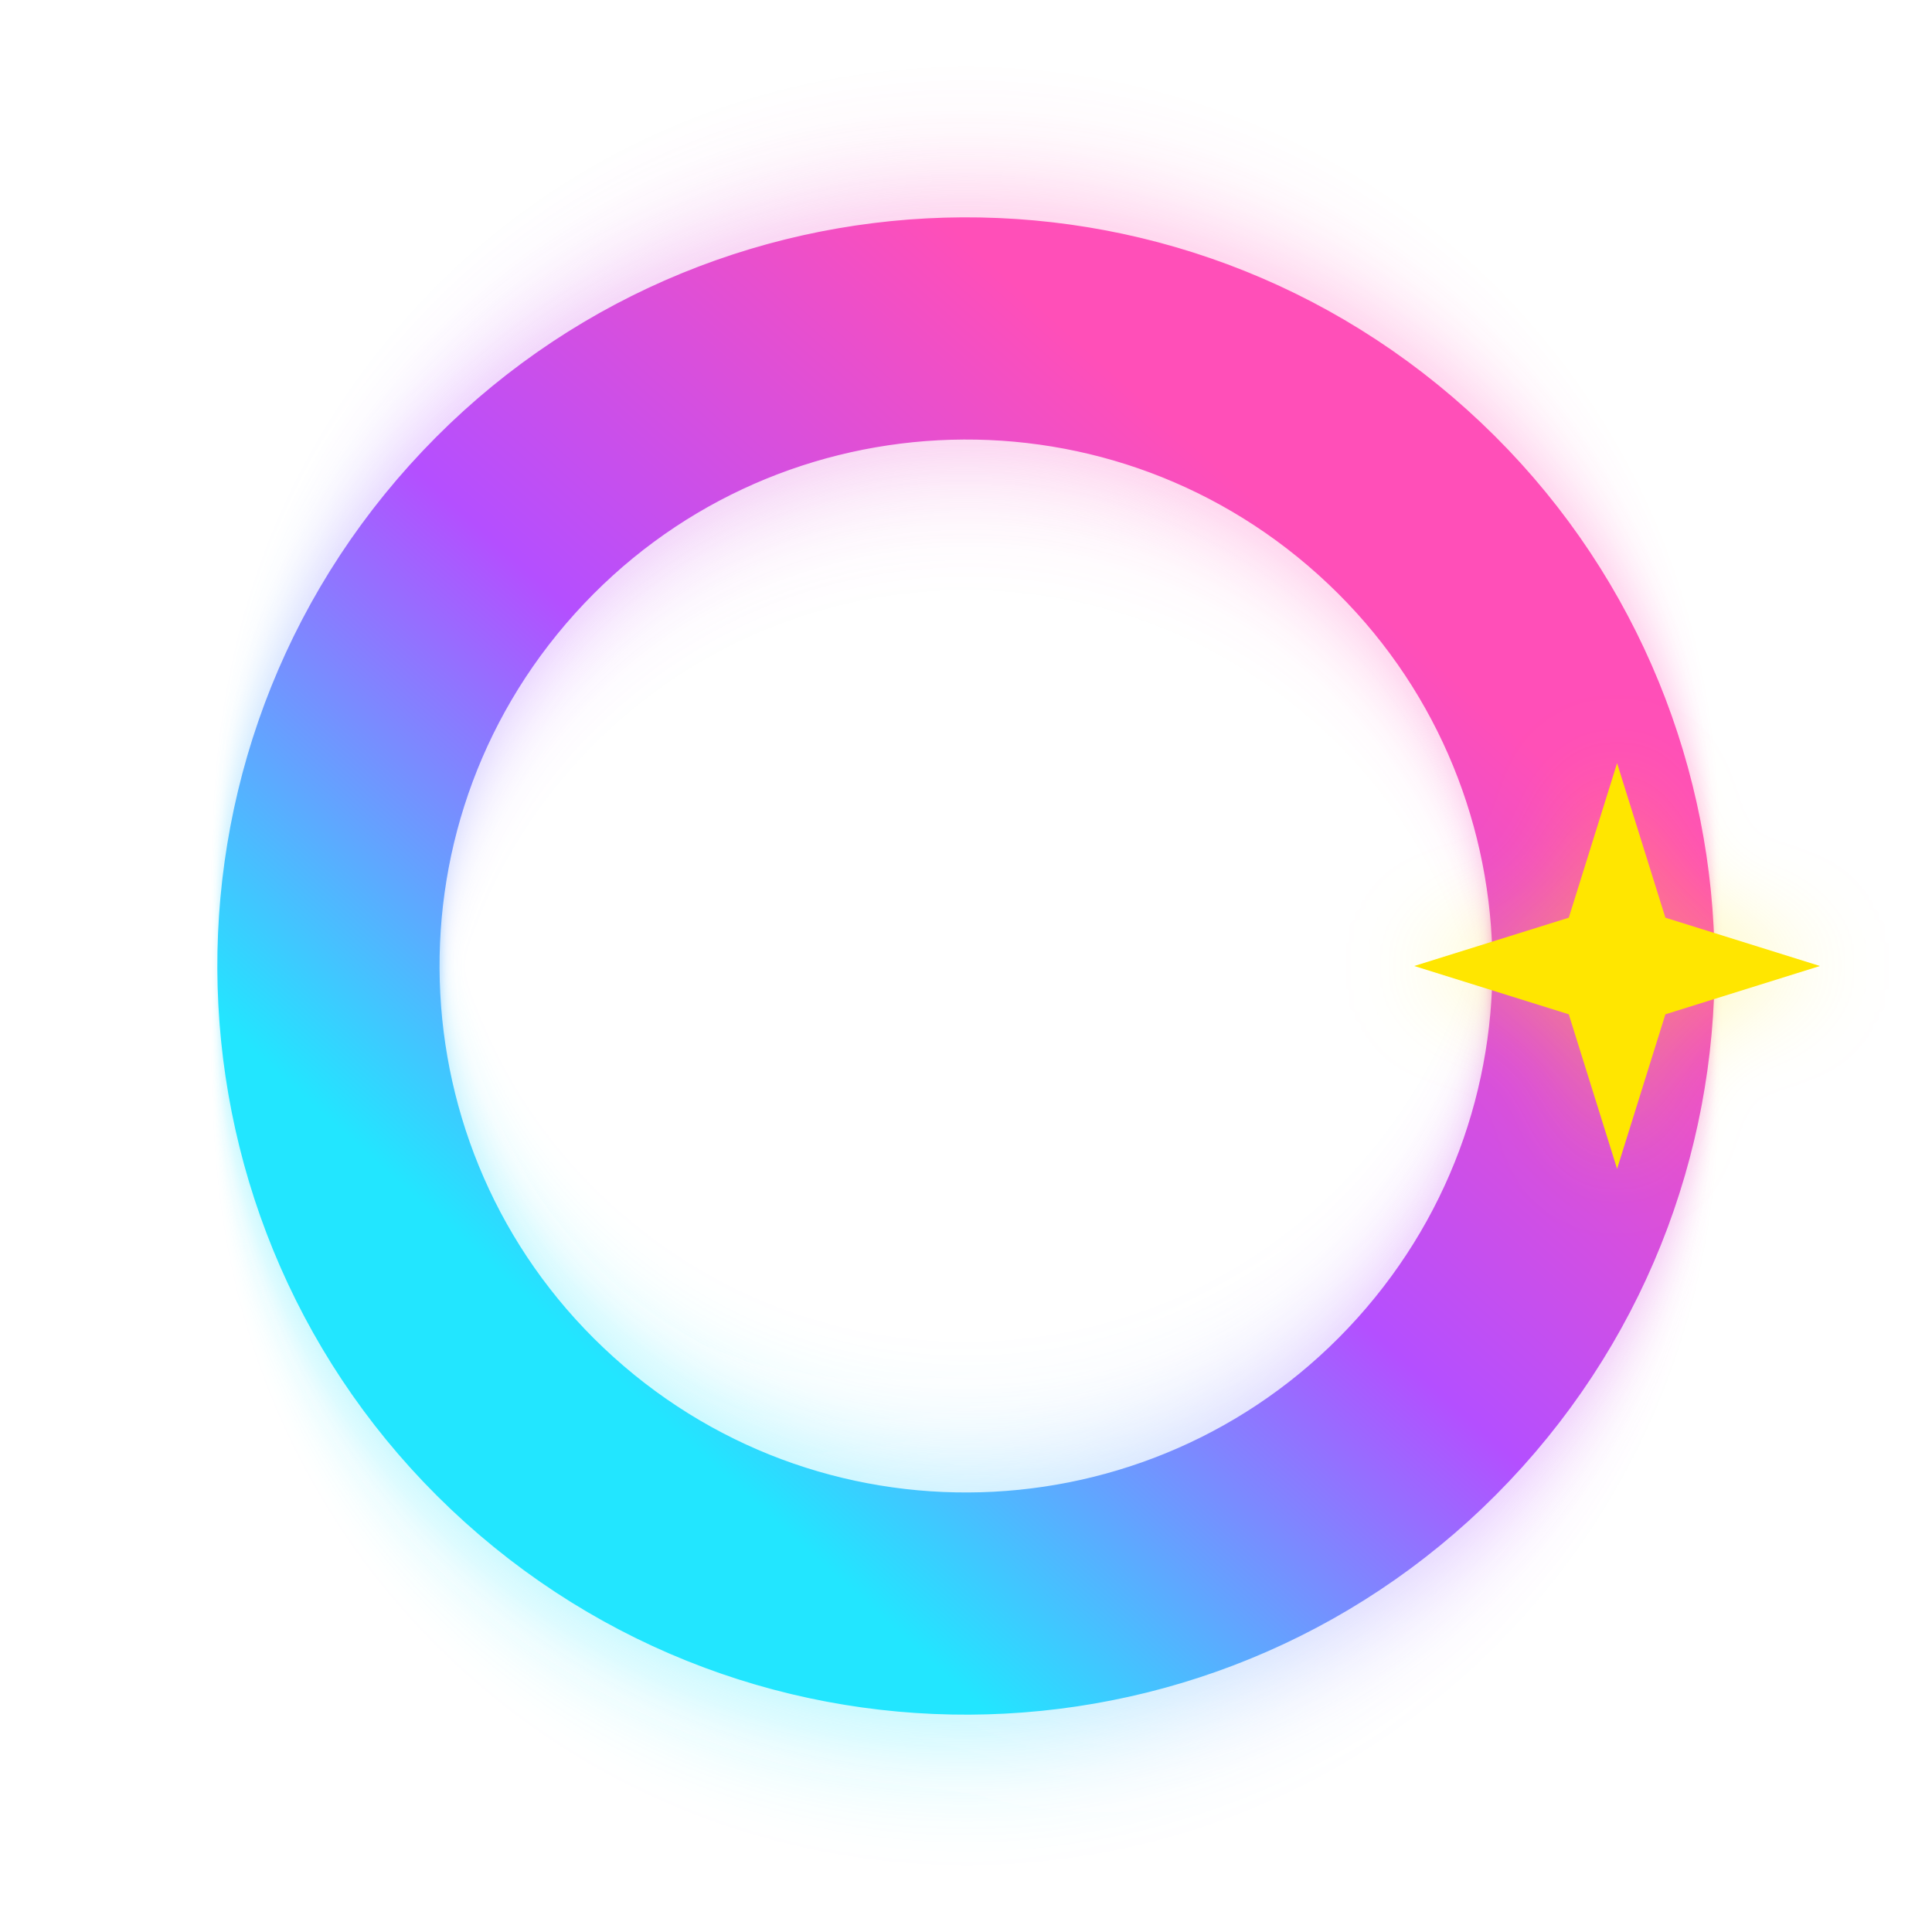
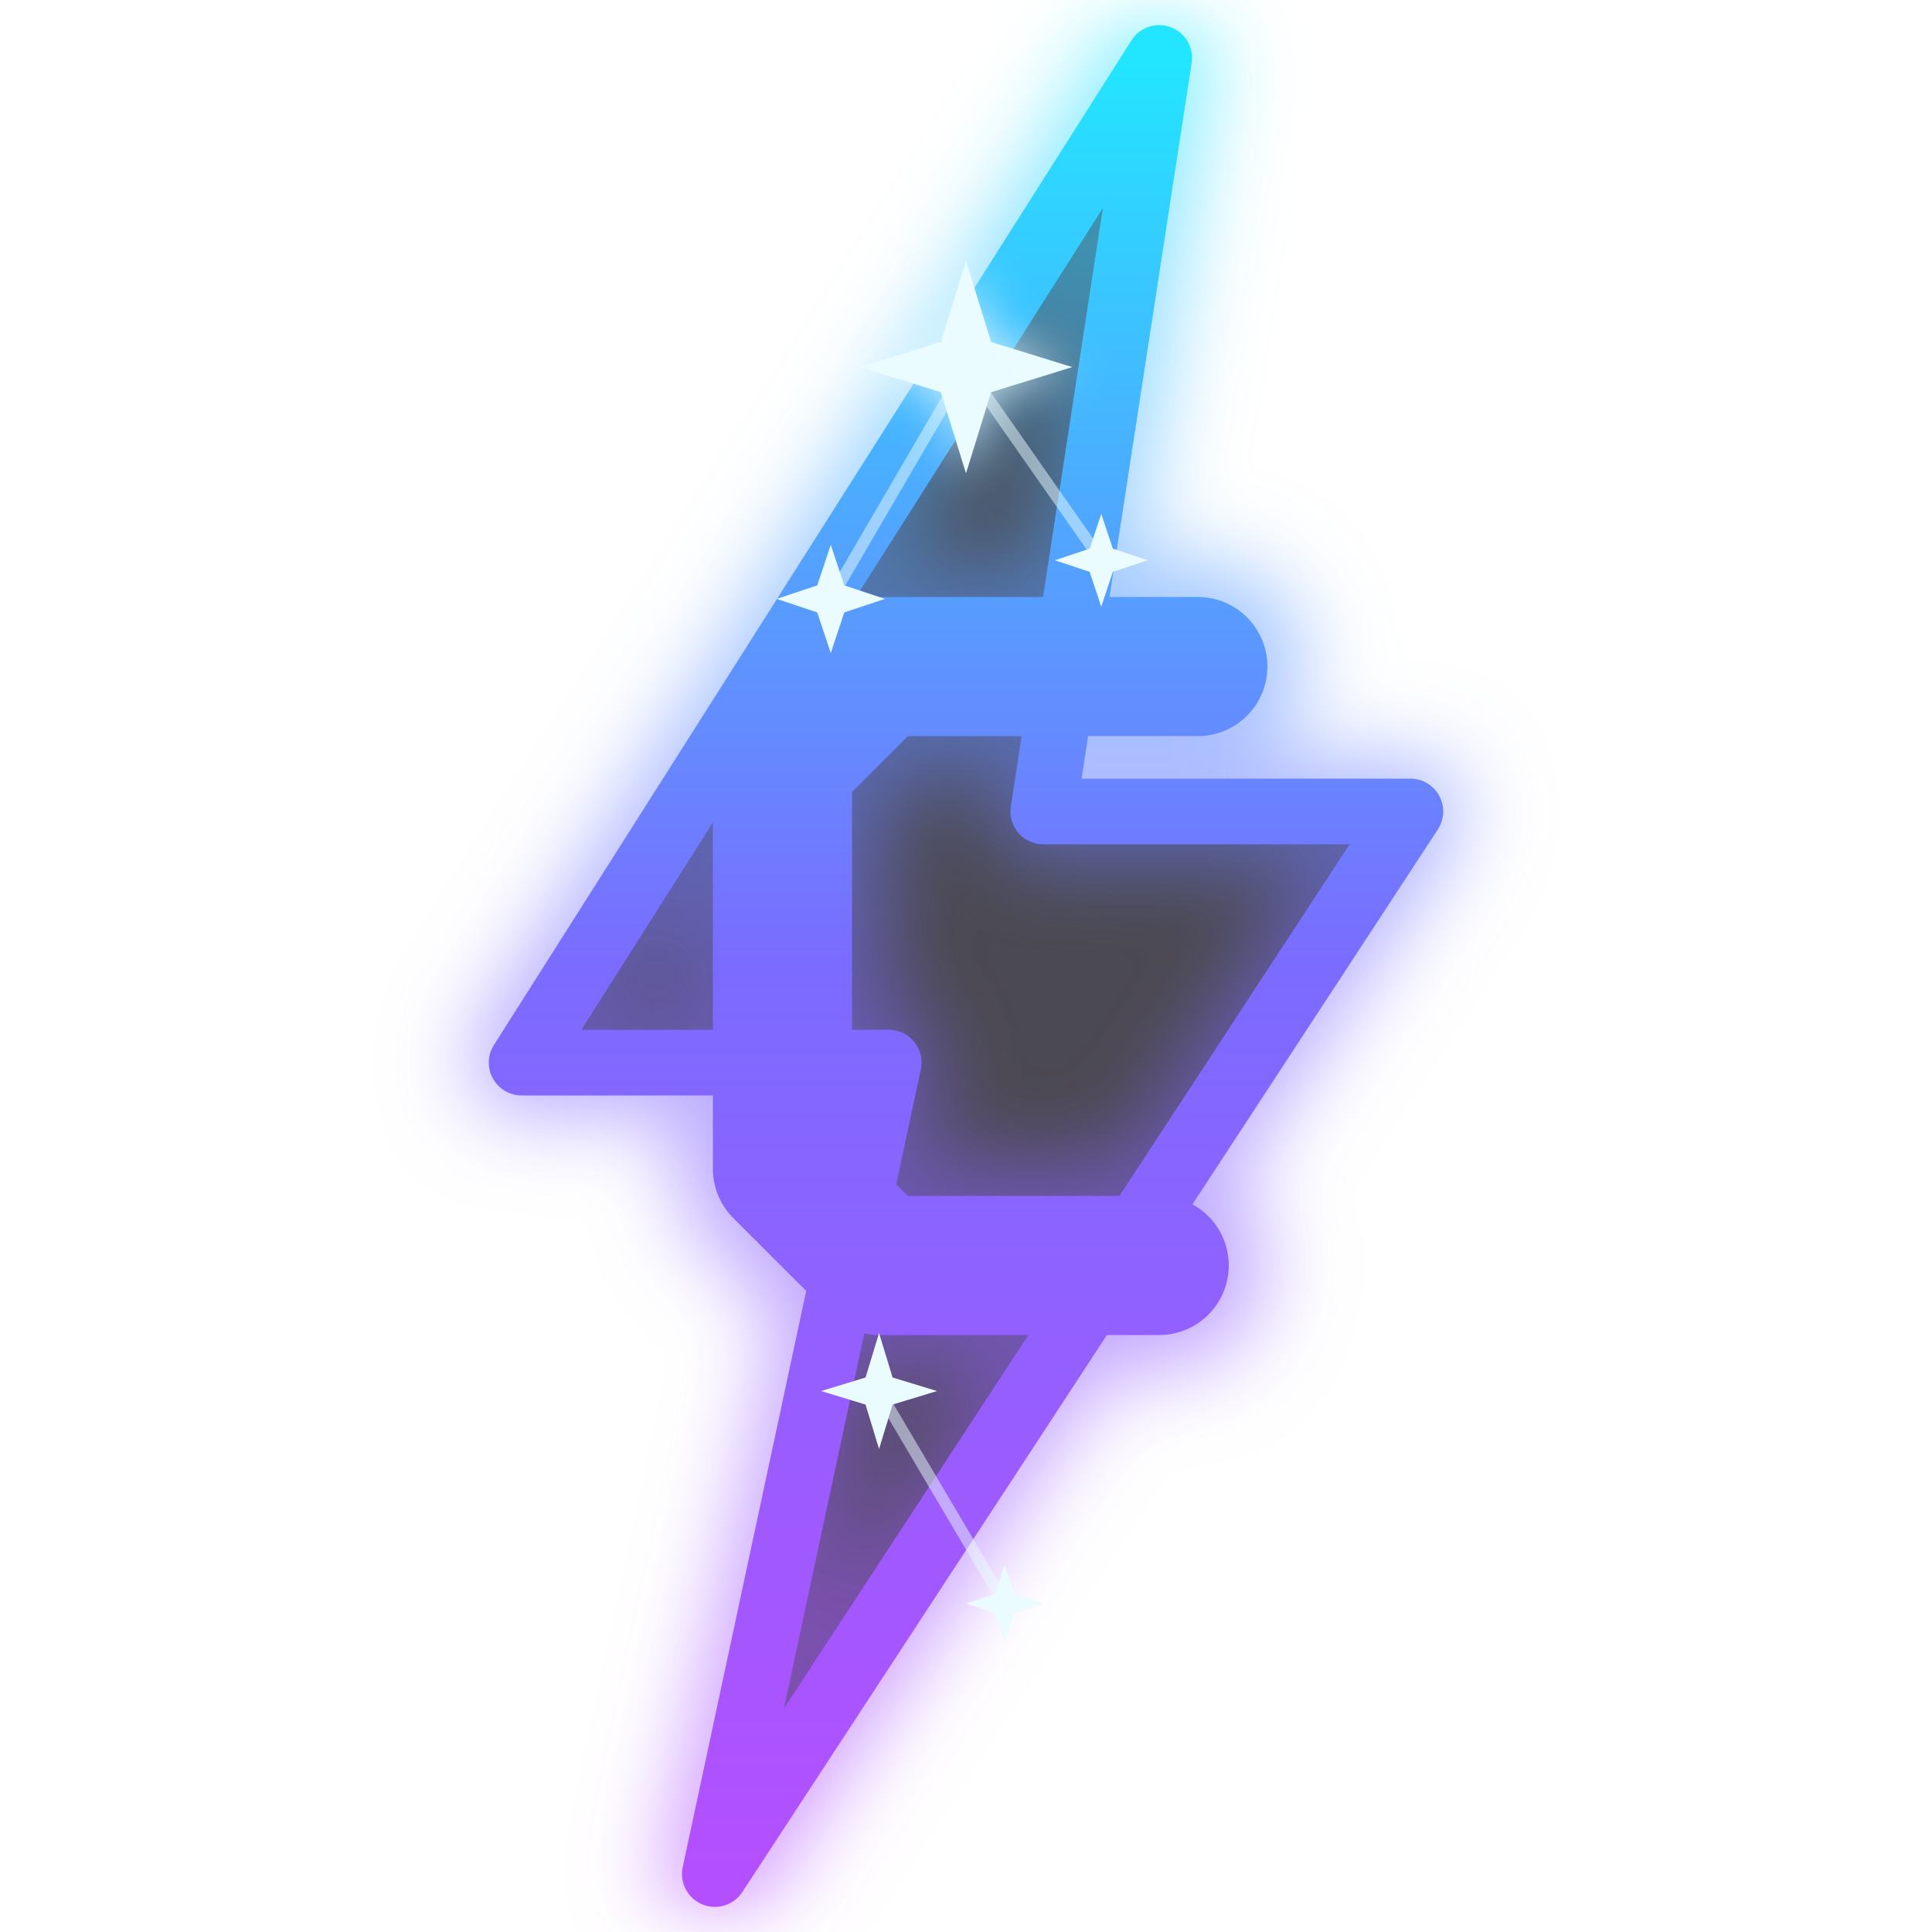
<svg xmlns="http://www.w3.org/2000/svg" viewBox="0 0 100 100" width="256" height="256" role="img" aria-label="Caelza">
  <defs>
-     <linearGradient id="er" gradientUnits="userSpaceOnUse" x1="78" y1="78" x2="78" y2="22">
+     <linearGradient id="cz" gradientUnits="userSpaceOnUse" x1="50" y1="3" x2="50" y2="97">
      <stop offset="0" stop-color="#22e6ff" />
-       <stop offset="0.5" stop-color="#b44fff" />
-       <stop offset="1" stop-color="#ff4fb8" />
+       <stop offset="0.5" stop-color="#7b6bff" />
+       <stop offset="1" stop-color="#b44fff" />
    </linearGradient>
-     <filter id="glow" x="-30%" y="-30%" width="160%" height="160%">
-       <feGaussianBlur stdDeviation="2.5" />
+     <filter id="glow" x="-40%" y="-40%" width="180%" height="180%">
+       <feGaussianBlur stdDeviation="2.2" />
+     </filter>
+     <filter id="starglow" x="-100%" y="-100%" width="300%" height="300%">
+       <feGaussianBlur stdDeviation="1.2" />
    </filter>
  </defs>
-   <circle cx="50" cy="50" r="33" fill="none" stroke="url(#er)" stroke-width="11.5" opacity="0.45" stroke-linecap="round" pathLength="360" stroke-dasharray="276 84" transform="rotate(42 50 50)" filter="url(#glow)" />
-   <circle cx="50" cy="50" r="33" fill="none" stroke="url(#er)" stroke-width="11.5" stroke-linecap="round" pathLength="360" stroke-dasharray="276 84" transform="rotate(42 50 50)" />
-   <polygon fill="#ffe600" opacity="0.35" filter="url(#glow)" points="83.7,39.5 86.2,47.5 94.2,50 86.2,52.5 83.7,60.5 81.2,52.5 73.2,50 81.2,47.5" />
-   <polygon fill="#ffe600" points="83.7,39.5 86.2,47.5 94.2,50 86.2,52.5 83.7,60.5 81.2,52.5 73.2,50 81.2,47.5" />
+   <polygon points="60,3 27,55 46,55 37,97 73,42 54,42" fill="#06040f" fill-opacity="0.72" />
+   <g fill="none" stroke="url(#cz)" stroke-linejoin="round" stroke-linecap="round" opacity="0.55" filter="url(#glow)">
+     <polygon points="60,3 27,55 46,55 37,97 73,42 54,42" stroke-width="5.5" />
+     <polyline points="62,34.5 45.5,34.5 40.5,39.5 40.5,60.5 45.5,65.5 60,65.5" stroke-width="11" />
+   </g>
+   <g fill="none" stroke="url(#cz)" stroke-linejoin="round" stroke-linecap="round">
+     <polygon points="60,3 27,55 46,55 37,97 73,42 54,42" stroke-width="3.4" />
+     <polyline points="62,34.5 45.5,34.5 40.5,39.5 40.5,60.5 45.5,65.5 60,65.5" stroke-width="7.2" />
+   </g>
+   <g stroke="#eafcff" stroke-opacity="0.5" stroke-width="0.6" fill="none">
+     <polyline points="43,31 50,19 57,29" />
+     <line x1="45.5" y1="72" x2="52" y2="83" />
+   </g>
+   <g fill="#eafcff">
+     <g filter="url(#starglow)" opacity="0.8">
+       <polygon points="50,13.5 51.3,17.7 55.5,19 51.3,20.3 50,24.5 48.7,20.3 44.5,19 48.7,17.7" />
+     </g>
+     <polygon points="50,13.5 51.3,17.7 55.5,19 51.3,20.3 50,24.5 48.7,20.3 44.5,19 48.7,17.7" />
+     <polygon points="43,28.2 43.7,30.3 45.8,31 43.7,31.7 43,33.8 42.3,31.7 40.2,31 42.3,30.3" />
+     <polygon points="57,26.6 57.6,28.4 59.4,29 57.6,29.6 57,31.4 56.4,29.6 54.6,29 56.4,28.4" />
+     <polygon points="45.5,69 46.2,71.3 48.5,72 46.2,72.7 45.5,75 44.8,72.7 42.5,72 44.8,71.3" />
+     <polygon points="52,81 52.5,82.5 54,83 52.5,83.5 52,85 51.5,83.5 50,83 51.5,82.5" />
+   </g>
</svg>
